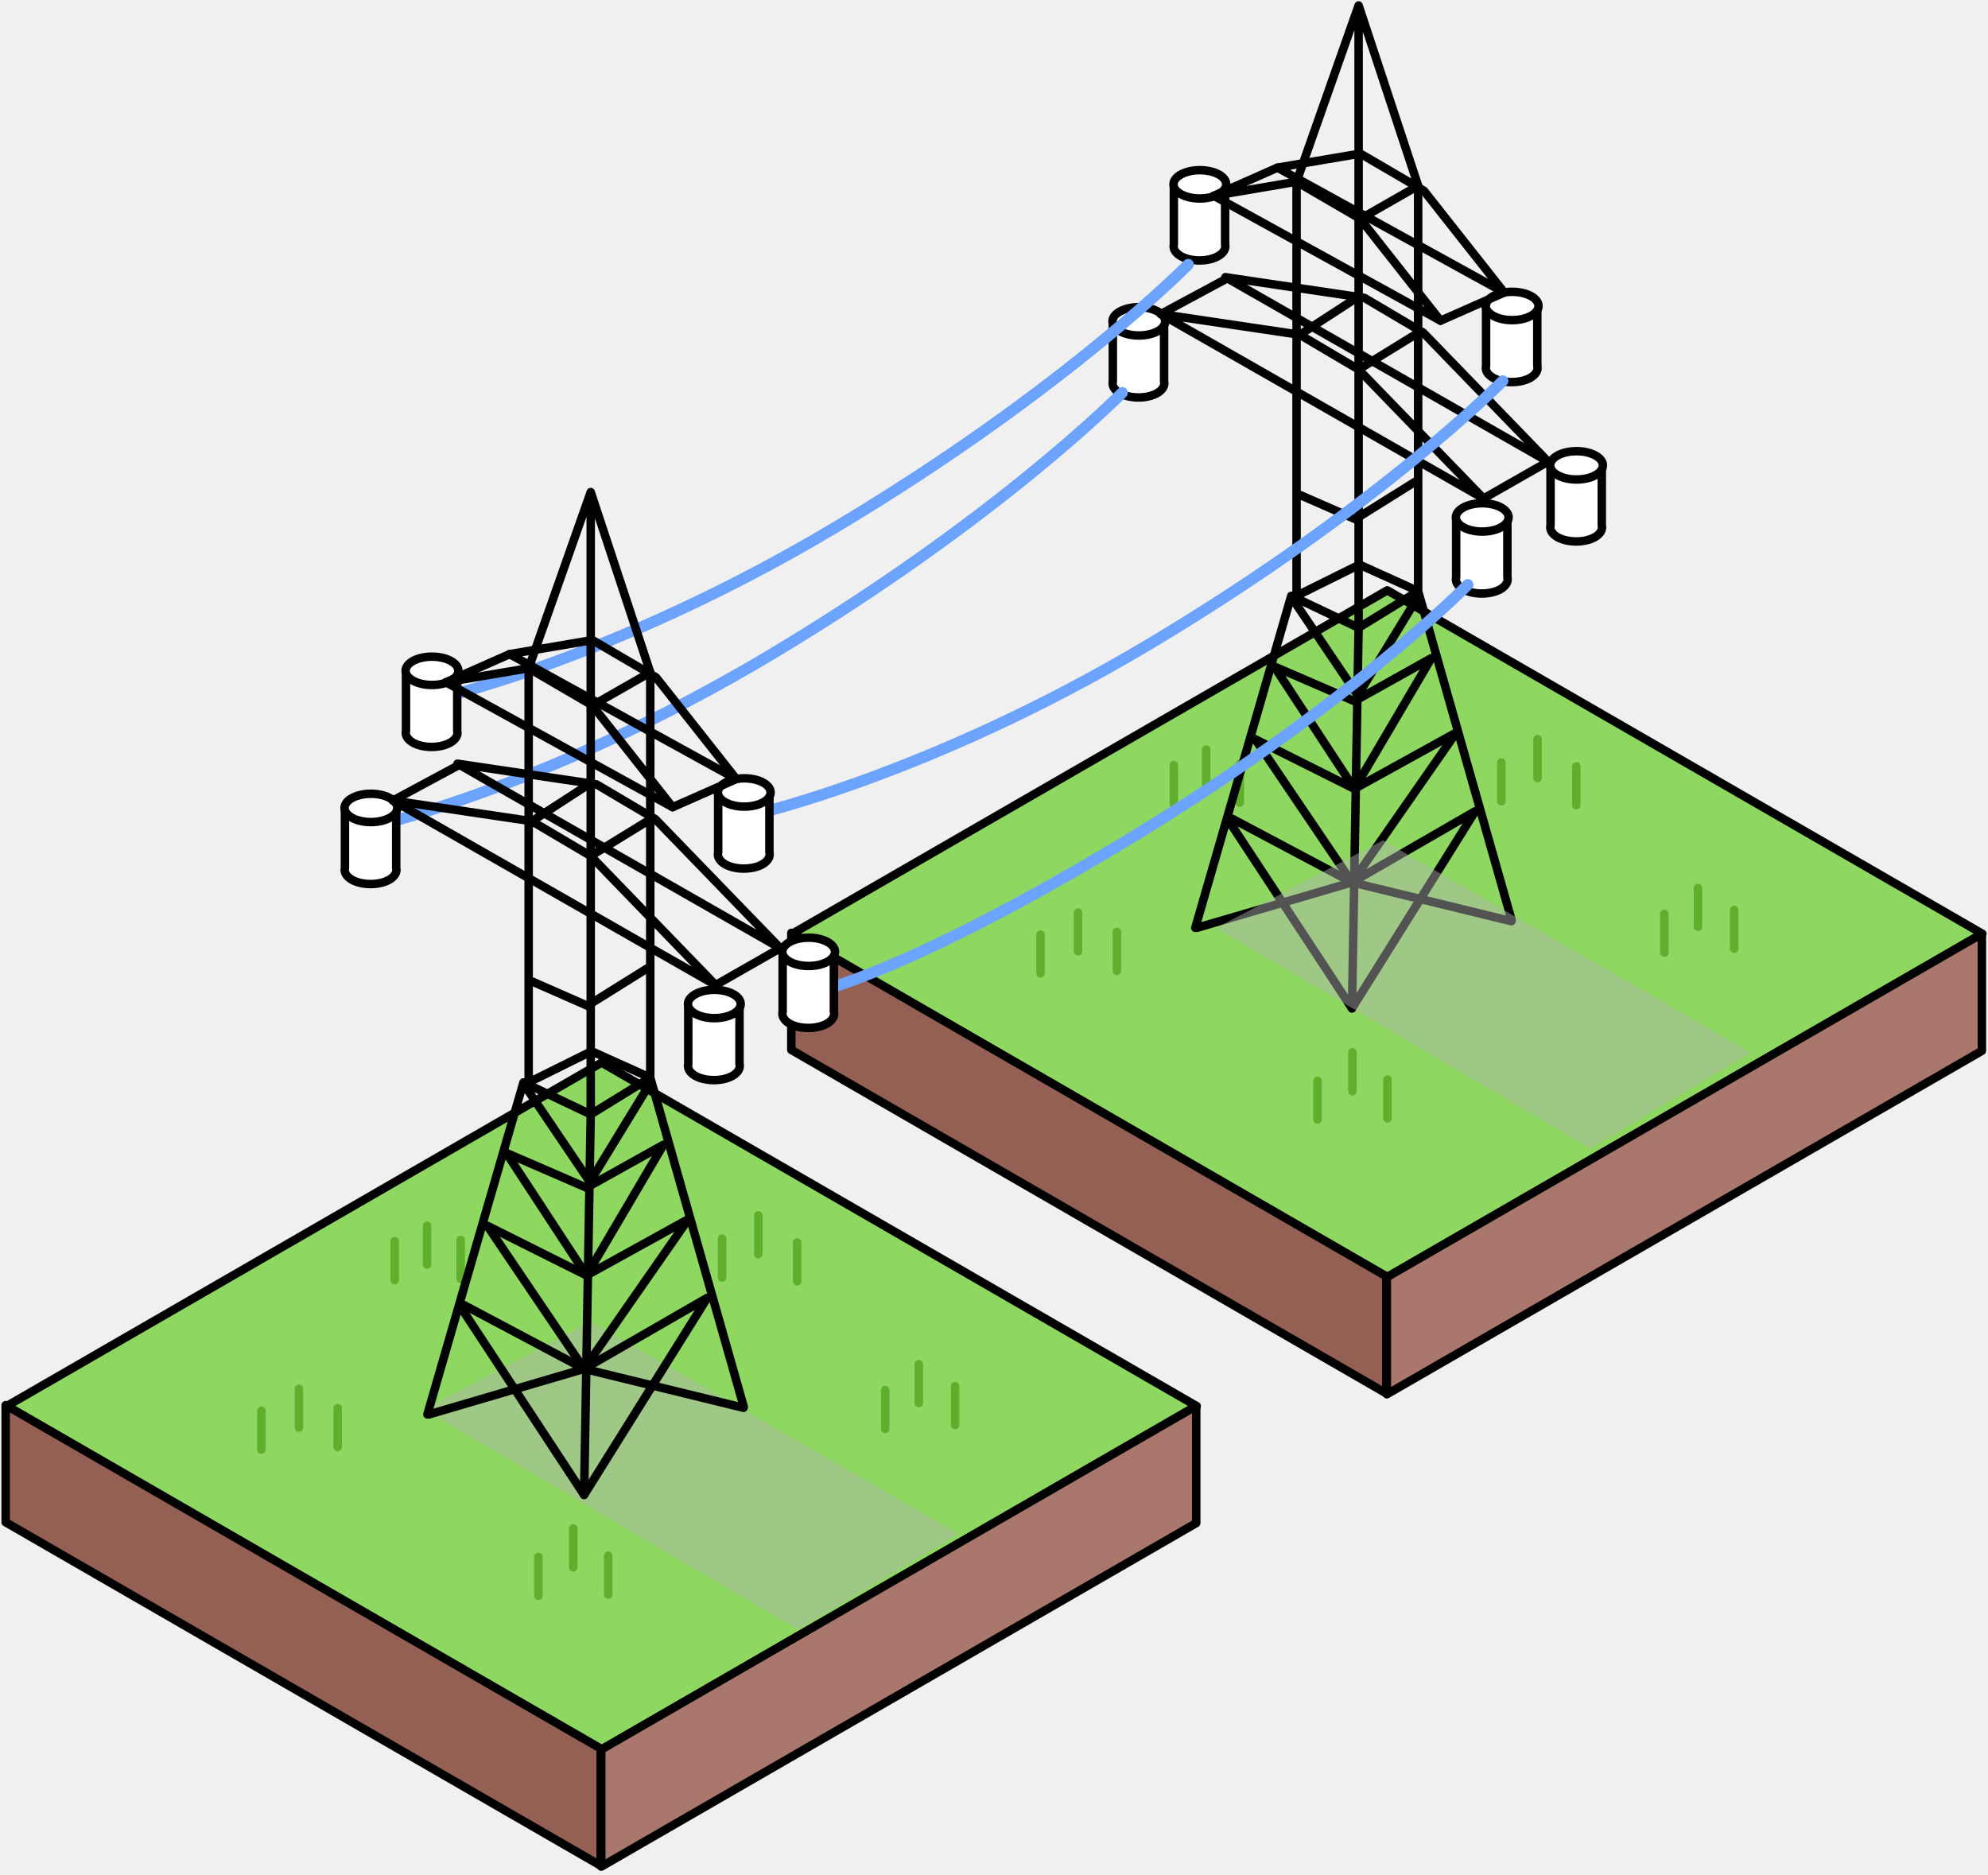
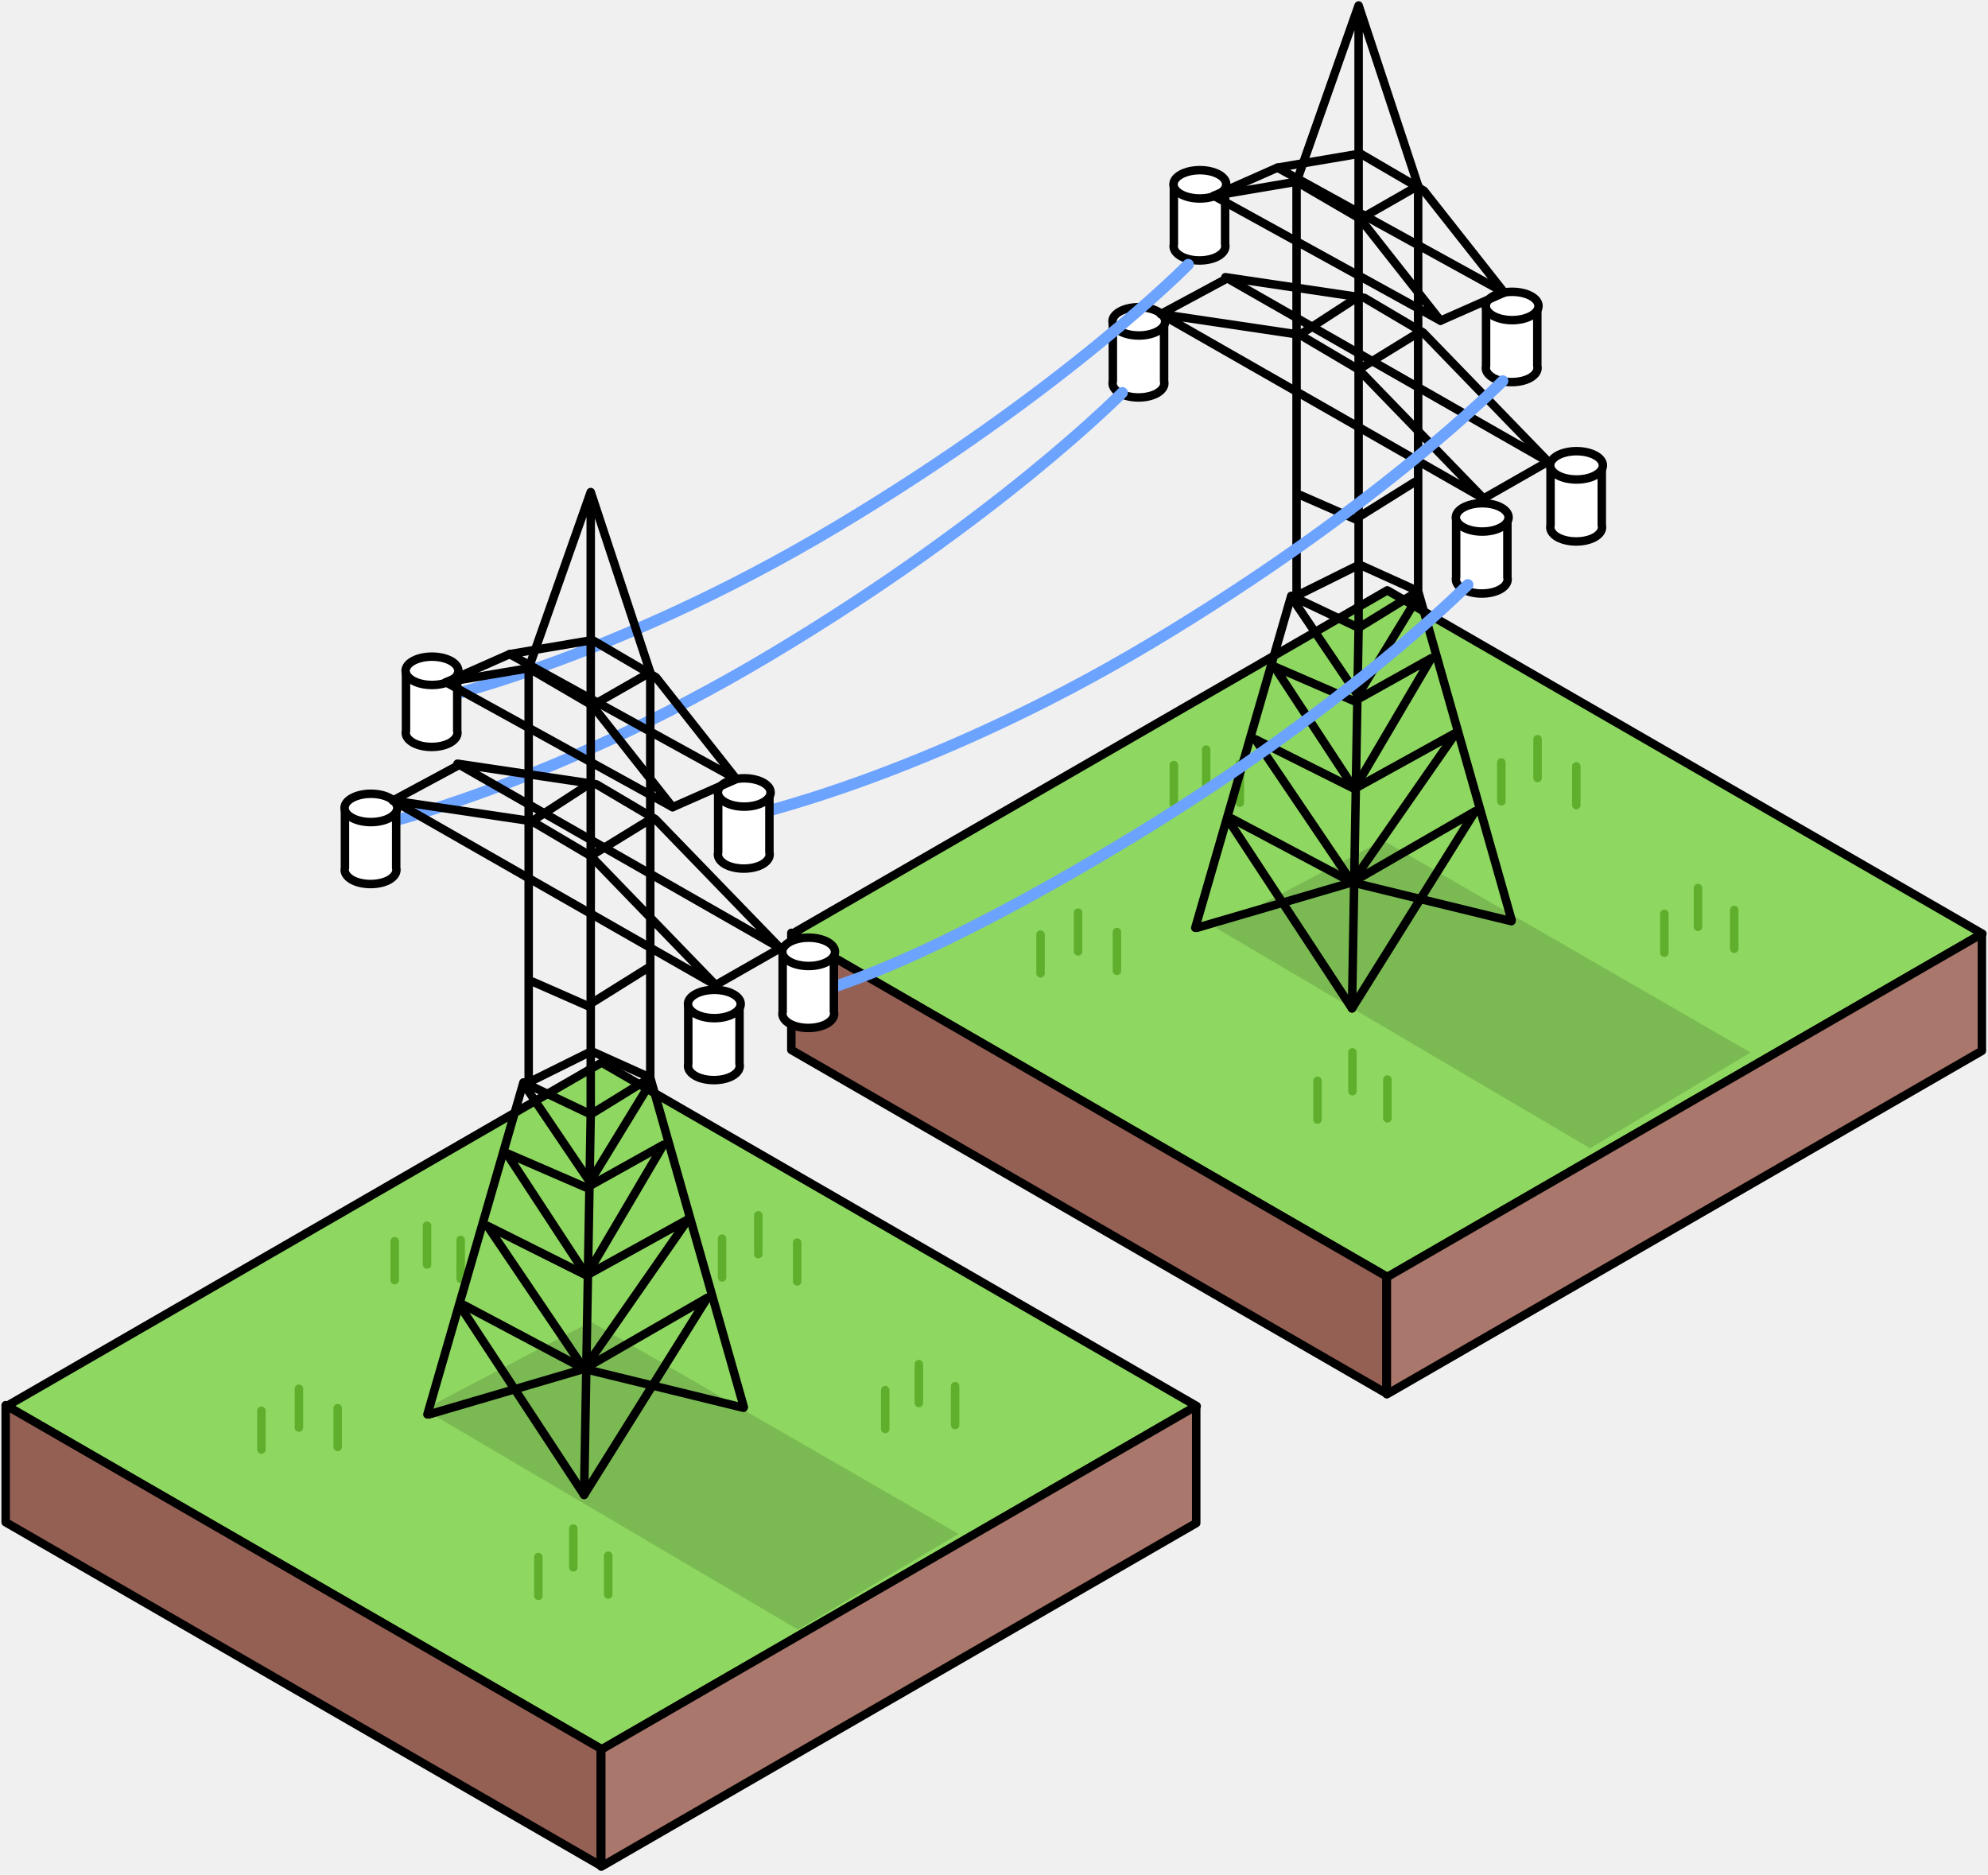
- <svg xmlns="http://www.w3.org/2000/svg" width="352" height="332" fill="none">
-   <path d="M106.544 309.789L1.183 248.978l105.344-60.827 105.362 60.827-105.345 60.811z" fill="#8ED760" stroke="#000" stroke-width="1.5" stroke-linecap="round" stroke-linejoin="round" />
-   <path d="M106.361 330.356L1 269.545v-20.732l105.361 60.811v20.732z" fill="#956054" stroke="#000" stroke-width="1.5" stroke-linecap="round" stroke-linejoin="round" />
-   <path d="M211.805 269.694L106.46 330.521v-20.732l105.345-60.827v20.732z" fill="#A9776B" stroke="#000" stroke-width="1.5" stroke-linecap="round" stroke-linejoin="round" />
-   <path d="M52.93 245.91v6.878m116.182-7.34v6.878M134.271 215.2v6.878m-74.479 27.263v6.877m21.774-36.663v6.877m-5.955-9.401v6.878m87.083 17.647v6.877m-5.955-2.291v6.877m-49.042 22.447v6.877m-6.187-11.693v6.878m-6.184-1.831v6.878m32.528-63.252v6.878m13.297-6.185v6.877m-94.87 22.91v6.877m23.606-36.895v6.878" stroke="#5FAE2C" stroke-width="1.5" stroke-linecap="round" stroke-linejoin="round" />
-   <path d="M245.639 226.152l-105.361-60.81 105.361-60.811 105.362 60.811-105.362 60.81z" fill="#8ED760" stroke="#000" stroke-width="1.5" stroke-linecap="round" stroke-linejoin="round" />
-   <path d="M245.474 246.736l-105.361-60.827v-20.732l105.361 60.827v20.732z" fill="#956054" stroke="#000" stroke-width="1.5" stroke-linecap="round" stroke-linejoin="round" />
-   <path d="M350.918 186.074l-105.361 60.81v-20.732l105.361-60.81v20.732z" fill="#A9776B" stroke="#000" stroke-width="1.5" stroke-linecap="round" stroke-linejoin="round" />
-   <path d="M190.887 161.598v6.861m116.181-7.322v6.861m-34.822-37.11v6.877m-74.482 27.264v6.878m21.759-36.665v6.878m-5.955-9.401v6.877m87.083 17.648v6.861m-5.956-2.293v6.878m-49.042 22.464v6.861m-6.186-11.677v6.878m-6.184-1.831v6.861m32.545-63.235v6.877m13.279-6.185v6.861m-94.869 22.926v6.861m23.605-36.878v6.877" stroke="#5FAE2C" stroke-width="1.5" stroke-linecap="round" stroke-linejoin="round" />
-   <path d="M282.329 95.147c-1.781.973-4.701.973-6.499 0-1.056-.594-1.485-1.385-1.287-2.144V82.332h9.073v10.671c.198.759-.231 1.55-1.287 2.144z" fill="#fff" stroke="#000" stroke-width="1.5" stroke-linecap="round" stroke-linejoin="round" />
-   <path d="M279.144 84.905c2.578 0 4.668-1.123 4.668-2.507 0-1.385-2.09-2.507-4.668-2.507-2.578 0-4.668 1.122-4.668 2.507 0 1.384 2.09 2.507 4.668 2.507zm-13.528 19.462c-1.782.973-4.702.973-6.5 0-1.055-.594-1.484-1.385-1.286-2.144V91.552h9.073v10.671c.197.759-.231 1.55-1.287 2.144z" fill="#fff" stroke="#000" stroke-width="1.5" stroke-linecap="round" stroke-linejoin="round" />
-   <path d="M262.449 94.124c2.578 0 4.668-1.122 4.668-2.507 0-1.384-2.09-2.507-4.668-2.507-2.579 0-4.669 1.123-4.669 2.507 0 1.385 2.09 2.507 4.669 2.507zM204.83 69.65c-1.782.972-4.702.972-6.5 0-1.056-.595-1.484-1.386-1.287-2.145V56.834h9.073v10.671c.198.759-.231 1.55-1.286 2.144z" fill="#fff" stroke="#000" stroke-width="1.5" stroke-linecap="round" stroke-linejoin="round" />
-   <path d="M201.645 59.407c2.578 0 4.668-1.123 4.668-2.507 0-1.385-2.09-2.507-4.668-2.507-2.578 0-4.668 1.122-4.668 2.507 0 1.384 2.09 2.507 4.668 2.507zm69.267 7.52c-1.781.974-4.701.974-6.499 0-1.056-.593-1.485-1.385-1.287-2.144v-10.67h9.073v10.67c.198.76-.231 1.55-1.287 2.144z" fill="#fff" stroke="#000" stroke-width="1.5" stroke-linecap="round" stroke-linejoin="round" />
-   <path d="M267.745 56.685c2.578 0 4.669-1.123 4.669-2.507 0-1.385-2.091-2.507-4.669-2.507-2.578 0-4.668 1.122-4.668 2.507 0 1.384 2.09 2.507 4.668 2.507zm-52.111-11.297c-1.781.973-4.701.973-6.499 0-1.056-.594-1.485-1.386-1.287-2.145v-10.67h9.073v10.67c.198.76-.231 1.55-1.287 2.145z" fill="#fff" stroke="#000" stroke-width="1.5" stroke-linecap="round" stroke-linejoin="round" />
-   <path d="M212.449 35.145c2.578 0 4.669-1.123 4.669-2.507 0-1.385-2.091-2.507-4.669-2.507-2.578 0-4.668 1.122-4.668 2.507 0 1.384 2.09 2.507 4.668 2.507z" fill="#fff" stroke="#000" stroke-width="1.5" stroke-linecap="round" stroke-linejoin="round" />
-   <path d="M239.387 178.553l1.171-67.391-11.927-5.657-16.991 58.782" stroke="#000" stroke-width="1.5" stroke-linecap="round" stroke-linejoin="round" />
-   <path d="M267.662 162.967L251.1 104.68V32.902L240.559.97l-10.987 31.205v73.329l11.135-5.525 10.393 4.7-10.541 6.482V2.439m-28.621 161.848l27.449-8.049 28.225 6.878" stroke="#000" stroke-width="1.5" stroke-linecap="round" stroke-linejoin="round" />
-   <path d="M257.847 129.717l-18.03 9.962-17.569-8.791 17.14 25.35 18.459-26.521z" stroke="#000" stroke-width="1.5" stroke-linecap="round" stroke-linejoin="round" />
-   <path d="M253.442 116.539l-13.625 7.62-14.204-6.152 14.204 21.672 13.625-23.14zm-47.904-60.927l57.143 32.657-22.122-22.843-10.409-6.152-24.612-3.662zm11.433-6.53l57.143 32.657-22.122-22.844-10.409-6.152-24.612-3.661zm-2.047-14.416l40.135 22.118-14.203-18.027-11.284-6.581-14.648 2.49zm11.268-4.981l40.152 22.117-14.22-18.027-11.266-6.58-14.666 2.49zm-8.2 116.294l21.395 32.574 21.825-34.916-21.825 12.601-21.247-11.282" stroke="#000" stroke-width="1.5" stroke-linecap="round" stroke-linejoin="round" />
-   <path d="M229.128 106.429l11.283 16.707 10.113-16.559m-9.668-67.82L251.1 32.9m11.581 55.37l11.284-6.45m-68.427-26.207l11.431-6.152m38.091 7.323l11.283-4.981m-51.419-17.137l11.267-4.98m3.958 29.588l9.238-6.004m1.172 12.156l10.244-6.3m-20.504 28.566l9.667 4.238 10.557-6.597" stroke="#000" stroke-width="1.5" stroke-linecap="round" stroke-linejoin="round" />
-   <path d="M215.317 164.319l66.233 39.006 28.406-16.955-65.077-37.571-29.562 15.52zM75.068 249.556l66.232 39.007 28.407-16.955-65.078-37.572-29.561 15.52z" fill="#B2B4B3" opacity=".46" />
-   <path d="M63.95 146.853s32.315-6.877 72.533-30.924c40.432-24.18 62.224-46.396 62.224-46.396M75.629 124.158s32.316-6.878 72.534-30.925c40.432-24.179 62.224-46.395 62.224-46.395m-79.067 97.936s32.316-6.877 72.534-30.924c40.432-24.18 62.223-46.396 62.223-46.396M141.631 176.409s15.82-2.408 56.038-26.472c40.432-24.179 62.223-46.395 62.223-46.395" stroke="#6CA3FF" stroke-width="2" stroke-linecap="round" stroke-linejoin="round" />
-   <path d="M146.365 181.29c-1.781.973-4.701.973-6.499 0-1.056-.594-1.485-1.386-1.287-2.144v-10.671h9.073v10.671c.198.758-.231 1.55-1.287 2.144z" fill="#fff" stroke="#000" stroke-width="1.5" stroke-linecap="round" stroke-linejoin="round" />
-   <path d="M143.18 171.048c2.578 0 4.669-1.122 4.669-2.507 0-1.384-2.091-2.507-4.669-2.507-2.578 0-4.668 1.123-4.668 2.507 0 1.385 2.09 2.507 4.668 2.507zm-13.528 19.479c-1.782.973-4.701.973-6.5 0-1.055-.594-1.484-1.385-1.286-2.144v-10.671h9.073v10.671c.198.759-.231 1.55-1.287 2.144z" fill="#fff" stroke="#000" stroke-width="1.5" stroke-linecap="round" stroke-linejoin="round" />
-   <path d="M126.485 180.284c2.578 0 4.668-1.122 4.668-2.507 0-1.384-2.09-2.506-4.668-2.506-2.578 0-4.669 1.122-4.669 2.506 0 1.385 2.091 2.507 4.669 2.507zm-57.622-24.475c-1.782.973-4.701.973-6.5 0-1.055-.593-1.484-1.385-1.286-2.144v-10.671h9.073v10.671c.197.759-.231 1.551-1.287 2.144z" fill="#fff" stroke="#000" stroke-width="1.5" stroke-linecap="round" stroke-linejoin="round" />
-   <path d="M65.678 145.567c2.578 0 4.668-1.123 4.668-2.507 0-1.385-2.09-2.507-4.668-2.507-2.579 0-4.669 1.122-4.669 2.507 0 1.384 2.09 2.507 4.669 2.507zm69.269 7.505c-1.782.973-4.702.973-6.5 0-1.055-.594-1.484-1.385-1.286-2.144v-10.671h9.073v10.671c.198.759-.231 1.55-1.287 2.144z" fill="#fff" stroke="#000" stroke-width="1.5" stroke-linecap="round" stroke-linejoin="round" />
-   <path d="M131.78 142.829c2.578 0 4.668-1.122 4.668-2.507 0-1.384-2.09-2.507-4.668-2.507-2.579 0-4.669 1.123-4.669 2.507 0 1.385 2.09 2.507 4.669 2.507zm-52.11-11.298c-1.781.973-4.7.973-6.499 0-1.056-.594-1.485-1.385-1.287-2.144v-10.671h9.073v10.671c.198.759-.23 1.55-1.286 2.144z" fill="#fff" stroke="#000" stroke-width="1.5" stroke-linecap="round" stroke-linejoin="round" />
-   <path d="M76.485 121.288c2.579 0 4.669-1.122 4.669-2.507 0-1.384-2.09-2.507-4.669-2.507-2.578 0-4.668 1.123-4.668 2.507 0 1.385 2.09 2.507 4.668 2.507z" fill="#fff" stroke="#000" stroke-width="1.5" stroke-linecap="round" stroke-linejoin="round" />
-   <path d="M103.423 264.697l1.171-67.375-11.91-5.657-17.008 58.782" stroke="#000" stroke-width="1.5" stroke-linecap="round" stroke-linejoin="round" />
-   <path d="M131.698 249.127l-16.562-58.303v-71.762l-10.541-31.931-10.987 31.189v73.345l11.135-5.525 10.393 4.684-10.541 6.498V88.582M75.974 250.447l27.449-8.065 28.225 6.894" stroke="#000" stroke-width="1.5" stroke-linecap="round" stroke-linejoin="round" />
-   <path d="M121.883 215.877l-18.03 9.962-17.569-8.791 17.14 25.334 18.459-26.505z" stroke="#000" stroke-width="1.5" stroke-linecap="round" stroke-linejoin="round" />
-   <path d="M117.479 202.699l-13.626 7.604-14.204-6.152 14.204 21.688 13.626-23.14zm-47.908-60.942l57.143 32.673-22.121-22.86-10.41-6.152-24.612-3.661zm11.433-6.531l57.143 32.656-22.121-22.843-10.409-6.152-24.613-3.661zM78.96 120.81l40.135 22.117-14.203-18.01-11.283-6.598-14.649 2.491zm11.284-4.982l40.135 22.118-14.22-18.011-11.267-6.597-14.648 2.49zm-8.216 116.311l21.395 32.558 21.825-34.9-21.825 12.584L82.176 231.1" stroke="#000" stroke-width="1.5" stroke-linecap="round" stroke-linejoin="round" />
-   <path d="M93.162 192.589l11.283 16.691 10.112-16.543m-9.667-67.82l10.244-5.855m11.581 55.367l11.283-6.449m-68.427-26.224l11.432-6.152m38.09 7.323l11.284-4.981M78.96 120.81l11.283-4.981m3.942 29.589l9.238-6.004m1.172 12.156l10.244-6.3m-20.507 28.565l9.667 4.255 10.557-6.597" stroke="#000" stroke-width="1.5" stroke-linecap="round" stroke-linejoin="round" />
+ <svg xmlns="http://www.w3.org/2000/svg" width="352" height="332" viewBox="0 0 352 332" fill="none">
+   <path d="M106.544 309.789L1.183 248.978L106.527 188.151L211.889 248.978L106.544 309.789Z" fill="#8ED760" stroke="black" stroke-width="1.5" stroke-linecap="round" stroke-linejoin="round" />
+   <path d="M106.361 330.356L1 269.545V248.813L106.361 309.624V330.356Z" fill="#956054" stroke="black" stroke-width="1.5" stroke-linecap="round" stroke-linejoin="round" />
+   <path d="M211.805 269.694L106.46 330.521V309.789L211.805 248.962V269.694Z" fill="#A9776B" stroke="black" stroke-width="1.5" stroke-linecap="round" stroke-linejoin="round" />
+   <path d="M52.93 245.91V252.788" stroke="#5FAE2C" stroke-width="1.5" stroke-linecap="round" stroke-linejoin="round" />
+   <path d="M169.112 245.448V252.326" stroke="#5FAE2C" stroke-width="1.5" stroke-linecap="round" stroke-linejoin="round" />
+   <path d="M134.271 215.2V222.078" stroke="#5FAE2C" stroke-width="1.5" stroke-linecap="round" stroke-linejoin="round" />
+   <path d="M59.792 249.341V256.218" stroke="#5FAE2C" stroke-width="1.5" stroke-linecap="round" stroke-linejoin="round" />
+   <path d="M81.566 219.555V226.432" stroke="#5FAE2C" stroke-width="1.5" stroke-linecap="round" stroke-linejoin="round" />
+   <path d="M75.611 217.031V223.909" stroke="#5FAE2C" stroke-width="1.5" stroke-linecap="round" stroke-linejoin="round" />
+   <path d="M162.694 241.556V248.433" stroke="#5FAE2C" stroke-width="1.5" stroke-linecap="round" stroke-linejoin="round" />
+   <path d="M156.739 246.142V253.019" stroke="#5FAE2C" stroke-width="1.5" stroke-linecap="round" stroke-linejoin="round" />
+   <path d="M107.697 275.466V282.343" stroke="#5FAE2C" stroke-width="1.5" stroke-linecap="round" stroke-linejoin="round" />
+   <path d="M101.51 270.65V277.528" stroke="#5FAE2C" stroke-width="1.5" stroke-linecap="round" stroke-linejoin="round" />
+   <path d="M95.326 275.697V282.575" stroke="#5FAE2C" stroke-width="1.5" stroke-linecap="round" stroke-linejoin="round" />
+   <path d="M127.854 219.323V226.201" stroke="#5FAE2C" stroke-width="1.5" stroke-linecap="round" stroke-linejoin="round" />
+   <path d="M141.151 220.016V226.893" stroke="#5FAE2C" stroke-width="1.5" stroke-linecap="round" stroke-linejoin="round" />
+   <path d="M46.281 249.803V256.68" stroke="#5FAE2C" stroke-width="1.5" stroke-linecap="round" stroke-linejoin="round" />
+   <path d="M69.887 219.785V226.663" stroke="#5FAE2C" stroke-width="1.5" stroke-linecap="round" stroke-linejoin="round" />
+   <path d="M245.639 226.152L140.278 165.342L245.639 104.531L351.001 165.342L245.639 226.152Z" fill="#8ED760" stroke="black" stroke-width="1.5" stroke-linecap="round" stroke-linejoin="round" />
+   <path d="M245.474 246.736L140.113 185.909V165.177L245.474 226.004V246.736Z" fill="#956054" stroke="black" stroke-width="1.5" stroke-linecap="round" stroke-linejoin="round" />
+   <path d="M350.918 186.074L245.557 246.884V226.152L350.918 165.342V186.074Z" fill="#A9776B" stroke="black" stroke-width="1.5" stroke-linecap="round" stroke-linejoin="round" />
+   <path d="M190.887 161.598V168.459" stroke="#5FAE2C" stroke-width="1.5" stroke-linecap="round" stroke-linejoin="round" />
+   <path d="M307.068 161.137V167.998" stroke="#5FAE2C" stroke-width="1.5" stroke-linecap="round" stroke-linejoin="round" />
+   <path d="M272.246 130.888V137.765" stroke="#5FAE2C" stroke-width="1.5" stroke-linecap="round" stroke-linejoin="round" />
+   <path d="M197.764 165.029V171.907" stroke="#5FAE2C" stroke-width="1.5" stroke-linecap="round" stroke-linejoin="round" />
+   <path d="M219.523 135.242V142.12" stroke="#5FAE2C" stroke-width="1.5" stroke-linecap="round" stroke-linejoin="round" />
+   <path d="M213.568 132.719V139.596" stroke="#5FAE2C" stroke-width="1.5" stroke-linecap="round" stroke-linejoin="round" />
+   <path d="M300.651 157.244V164.105" stroke="#5FAE2C" stroke-width="1.5" stroke-linecap="round" stroke-linejoin="round" />
+   <path d="M294.695 161.812V168.69" stroke="#5FAE2C" stroke-width="1.5" stroke-linecap="round" stroke-linejoin="round" />
+   <path d="M245.653 191.154V198.015" stroke="#5FAE2C" stroke-width="1.5" stroke-linecap="round" stroke-linejoin="round" />
+   <path d="M239.467 186.338V193.216" stroke="#5FAE2C" stroke-width="1.5" stroke-linecap="round" stroke-linejoin="round" />
+   <path d="M233.283 191.385V198.246" stroke="#5FAE2C" stroke-width="1.5" stroke-linecap="round" stroke-linejoin="round" />
+   <path d="M265.828 135.011V141.888" stroke="#5FAE2C" stroke-width="1.5" stroke-linecap="round" stroke-linejoin="round" />
+   <path d="M279.107 135.703V142.564" stroke="#5FAE2C" stroke-width="1.5" stroke-linecap="round" stroke-linejoin="round" />
+   <path d="M184.238 165.49V172.351" stroke="#5FAE2C" stroke-width="1.5" stroke-linecap="round" stroke-linejoin="round" />
+   <path d="M207.843 135.473V142.35" stroke="#5FAE2C" stroke-width="1.5" stroke-linecap="round" stroke-linejoin="round" />
+   <path d="M282.329 95.147C280.548 96.12 277.628 96.12 275.83 95.147C274.774 94.553 274.345 93.762 274.543 93.003V82.332H283.616V93.003C283.814 93.762 283.385 94.553 282.329 95.147Z" fill="white" stroke="black" stroke-width="1.5" stroke-linecap="round" stroke-linejoin="round" />
+   <path d="M279.144 84.905C281.722 84.905 283.812 83.782 283.812 82.398C283.812 81.013 281.722 79.891 279.144 79.891C276.566 79.891 274.476 81.013 274.476 82.398C274.476 83.782 276.566 84.905 279.144 84.905Z" fill="white" stroke="black" stroke-width="1.5" stroke-linecap="round" stroke-linejoin="round" />
+   <path d="M265.616 104.367C263.834 105.34 260.914 105.34 259.116 104.367C258.061 103.773 257.632 102.982 257.83 102.223V91.552H266.903V102.223C267.1 102.982 266.672 103.773 265.616 104.367Z" fill="white" stroke="black" stroke-width="1.5" stroke-linecap="round" stroke-linejoin="round" />
+   <path d="M262.449 94.124C265.027 94.124 267.117 93.002 267.117 91.617C267.117 90.233 265.027 89.11 262.449 89.11C259.87 89.11 257.78 90.233 257.78 91.617C257.78 93.002 259.87 94.124 262.449 94.124Z" fill="white" stroke="black" stroke-width="1.5" stroke-linecap="round" stroke-linejoin="round" />
+   <path d="M204.83 69.649C203.048 70.622 200.128 70.622 198.33 69.649C197.274 69.055 196.846 68.264 197.043 67.505V56.834H206.116V67.505C206.314 68.264 205.885 69.055 204.83 69.649Z" fill="white" stroke="black" stroke-width="1.5" stroke-linecap="round" stroke-linejoin="round" />
+   <path d="M201.645 59.407C204.223 59.407 206.313 58.284 206.313 56.9C206.313 55.515 204.223 54.393 201.645 54.393C199.067 54.393 196.977 55.515 196.977 56.9C196.977 58.284 199.067 59.407 201.645 59.407Z" fill="white" stroke="black" stroke-width="1.5" stroke-linecap="round" stroke-linejoin="round" />
+   <path d="M270.912 66.927C269.131 67.901 266.211 67.901 264.413 66.927C263.357 66.334 262.928 65.542 263.126 64.783V54.112H272.199V64.783C272.397 65.542 271.968 66.334 270.912 66.927Z" fill="white" stroke="black" stroke-width="1.5" stroke-linecap="round" stroke-linejoin="round" />
+   <path d="M267.745 56.685C270.323 56.685 272.414 55.562 272.414 54.178C272.414 52.793 270.323 51.671 267.745 51.671C265.167 51.671 263.077 52.793 263.077 54.178C263.077 55.562 265.167 56.685 267.745 56.685Z" fill="white" stroke="black" stroke-width="1.5" stroke-linecap="round" stroke-linejoin="round" />
+   <path d="M215.634 45.388C213.853 46.361 210.933 46.361 209.135 45.388C208.079 44.794 207.65 44.002 207.848 43.243V32.572H216.921V43.243C217.119 44.002 216.69 44.794 215.634 45.388Z" fill="white" stroke="black" stroke-width="1.5" stroke-linecap="round" stroke-linejoin="round" />
+   <path d="M212.449 35.145C215.027 35.145 217.118 34.022 217.118 32.638C217.118 31.253 215.027 30.131 212.449 30.131C209.871 30.131 207.781 31.253 207.781 32.638C207.781 34.022 209.871 35.145 212.449 35.145Z" fill="white" stroke="black" stroke-width="1.5" stroke-linecap="round" stroke-linejoin="round" />
+   <path d="M239.387 178.553L240.558 111.162L228.631 105.505L211.64 164.287" stroke="black" stroke-width="1.5" stroke-linecap="round" stroke-linejoin="round" />
+   <path d="M267.662 162.967L251.1 104.68V32.902L240.559 0.971L229.572 32.176V105.505L240.707 99.98L251.1 104.68L240.559 111.162V2.439" stroke="black" stroke-width="1.5" stroke-linecap="round" stroke-linejoin="round" />
+   <path d="M211.938 164.287L239.387 156.238L267.612 163.116" stroke="black" stroke-width="1.5" stroke-linecap="round" stroke-linejoin="round" />
+   <path d="M257.847 129.717L239.817 139.679L222.248 130.888L239.388 156.238L257.847 129.717Z" stroke="black" stroke-width="1.5" stroke-linecap="round" stroke-linejoin="round" />
+   <path d="M253.442 116.539L239.817 124.159L225.613 118.007L239.817 139.679L253.442 116.539Z" stroke="black" stroke-width="1.5" stroke-linecap="round" stroke-linejoin="round" />
+   <path d="M205.538 55.612L262.681 88.269L240.559 65.426L230.15 59.274L205.538 55.612Z" stroke="black" stroke-width="1.5" stroke-linecap="round" stroke-linejoin="round" />
+   <path d="M216.971 49.082L274.114 81.739L251.992 58.895L241.583 52.743L216.971 49.082Z" stroke="black" stroke-width="1.5" stroke-linecap="round" stroke-linejoin="round" />
+   <path d="M214.924 34.666L255.059 56.784L240.856 38.757L229.572 32.176L214.924 34.666Z" stroke="black" stroke-width="1.5" stroke-linecap="round" stroke-linejoin="round" />
+   <path d="M226.192 29.685L266.344 51.802L252.124 33.775L240.858 27.194L226.192 29.685Z" stroke="black" stroke-width="1.5" stroke-linecap="round" stroke-linejoin="round" />
+   <path d="M217.992 145.979L239.387 178.553L261.212 143.637L239.387 156.238L218.14 144.956" stroke="black" stroke-width="1.5" stroke-linecap="round" stroke-linejoin="round" />
+   <path d="M229.128 106.429L240.411 123.136L250.524 106.577" stroke="black" stroke-width="1.5" stroke-linecap="round" stroke-linejoin="round" />
+   <path d="M240.856 38.757L251.1 32.901" stroke="black" stroke-width="1.5" stroke-linecap="round" stroke-linejoin="round" />
+   <path d="M262.681 88.269L273.965 81.82" stroke="black" stroke-width="1.5" stroke-linecap="round" stroke-linejoin="round" />
+   <path d="M205.538 55.613L216.969 49.461" stroke="black" stroke-width="1.5" stroke-linecap="round" stroke-linejoin="round" />
+   <path d="M255.06 56.784L266.343 51.803" stroke="black" stroke-width="1.5" stroke-linecap="round" stroke-linejoin="round" />
+   <path d="M214.924 34.666L226.191 29.686" stroke="black" stroke-width="1.5" stroke-linecap="round" stroke-linejoin="round" />
+   <path d="M230.149 59.274L239.387 53.27" stroke="black" stroke-width="1.5" stroke-linecap="round" stroke-linejoin="round" />
+   <path d="M240.559 65.426L250.803 59.126" stroke="black" stroke-width="1.5" stroke-linecap="round" stroke-linejoin="round" />
+   <path d="M230.299 87.692L239.966 91.93L250.523 85.333" stroke="black" stroke-width="1.5" stroke-linecap="round" stroke-linejoin="round" />
+   <g style="mix-blend-mode:multiply" opacity="0.46">
+     <path d="M215.317 164.319L281.55 203.325L309.956 186.37L244.879 148.799L215.317 164.319Z" fill="#B2B4B3" />
+   </g>
+   <g style="mix-blend-mode:multiply" opacity="0.46">
+     <path d="M75.068 249.556L141.3 288.563L169.707 271.608L104.629 234.036L75.068 249.556Z" fill="#B2B4B3" />
+   </g>
+   <path d="M63.949 146.853C63.949 146.853 96.265 139.976 136.483 115.929C176.915 91.75 198.707 69.533 198.707 69.533" stroke="#6CA3FF" stroke-width="2" stroke-linecap="round" stroke-linejoin="round" />
+   <path d="M75.629 124.158C75.629 124.158 107.945 117.28 148.163 93.233C188.595 69.054 210.387 46.838 210.387 46.838" stroke="#6CA3FF" stroke-width="2" stroke-linecap="round" stroke-linejoin="round" />
+   <path d="M131.32 144.774C131.32 144.774 163.636 137.897 203.854 113.85C244.286 89.671 266.077 67.454 266.077 67.454" stroke="#6CA3FF" stroke-width="2" stroke-linecap="round" stroke-linejoin="round" />
+   <path d="M141.631 176.409C141.631 176.409 157.451 174.001 197.669 149.937C238.101 125.758 259.892 103.542 259.892 103.542" stroke="#6CA3FF" stroke-width="2" stroke-linecap="round" stroke-linejoin="round" />
+   <path d="M146.365 181.29C144.584 182.263 141.664 182.263 139.866 181.29C138.81 180.696 138.381 179.904 138.579 179.146V168.475H147.652V179.146C147.85 179.904 147.421 180.696 146.365 181.29Z" fill="white" stroke="black" stroke-width="1.5" stroke-linecap="round" stroke-linejoin="round" />
+   <path d="M143.18 171.048C145.758 171.048 147.849 169.926 147.849 168.541C147.849 167.157 145.758 166.034 143.18 166.034C140.602 166.034 138.512 167.157 138.512 168.541C138.512 169.926 140.602 171.048 143.18 171.048Z" fill="white" stroke="black" stroke-width="1.5" stroke-linecap="round" stroke-linejoin="round" />
+   <path d="M129.652 190.527C127.87 191.5 124.951 191.5 123.152 190.527C122.097 189.933 121.668 189.142 121.866 188.383V177.712H130.939V188.383C131.137 189.142 130.708 189.933 129.652 190.527Z" fill="white" stroke="black" stroke-width="1.5" stroke-linecap="round" stroke-linejoin="round" />
+   <path d="M126.485 180.284C129.063 180.284 131.153 179.162 131.153 177.777C131.153 176.393 129.063 175.271 126.485 175.271C123.907 175.271 121.816 176.393 121.816 177.777C121.816 179.162 123.907 180.284 126.485 180.284Z" fill="white" stroke="black" stroke-width="1.5" stroke-linecap="round" stroke-linejoin="round" />
+   <path d="M68.863 155.809C67.081 156.782 64.162 156.782 62.363 155.809C61.308 155.216 60.879 154.424 61.077 153.665V142.994H70.15V153.665C70.347 154.424 69.919 155.216 68.863 155.809Z" fill="white" stroke="black" stroke-width="1.5" stroke-linecap="round" stroke-linejoin="round" />
+   <path d="M65.678 145.567C68.256 145.567 70.346 144.444 70.346 143.06C70.346 141.675 68.256 140.553 65.678 140.553C63.099 140.553 61.009 141.675 61.009 143.06C61.009 144.444 63.099 145.567 65.678 145.567Z" fill="white" stroke="black" stroke-width="1.5" stroke-linecap="round" stroke-linejoin="round" />
+   <path d="M134.947 153.072C133.165 154.045 130.245 154.045 128.447 153.072C127.392 152.478 126.963 151.687 127.161 150.928V140.257H136.234V150.928C136.432 151.687 136.003 152.478 134.947 153.072Z" fill="white" stroke="black" stroke-width="1.5" stroke-linecap="round" stroke-linejoin="round" />
+   <path d="M131.78 142.829C134.358 142.829 136.448 141.707 136.448 140.322C136.448 138.938 134.358 137.815 131.78 137.815C129.201 137.815 127.111 138.938 127.111 140.322C127.111 141.707 129.201 142.829 131.78 142.829Z" fill="white" stroke="black" stroke-width="1.5" stroke-linecap="round" stroke-linejoin="round" />
+   <path d="M79.671 131.531C77.889 132.504 74.969 132.504 73.171 131.531C72.115 130.937 71.686 130.146 71.884 129.387V118.716H80.957V129.387C81.155 130.146 80.726 130.937 79.671 131.531Z" fill="white" stroke="black" stroke-width="1.5" stroke-linecap="round" stroke-linejoin="round" />
+   <path d="M76.485 121.288C79.064 121.288 81.154 120.166 81.154 118.781C81.154 117.397 79.064 116.274 76.485 116.274C73.907 116.274 71.817 117.397 71.817 118.781C71.817 120.166 73.907 121.288 76.485 121.288Z" fill="white" stroke="black" stroke-width="1.5" stroke-linecap="round" stroke-linejoin="round" />
+   <path d="M103.423 264.697L104.594 197.322L92.684 191.665L75.676 250.447" stroke="black" stroke-width="1.5" stroke-linecap="round" stroke-linejoin="round" />
+   <path d="M131.698 249.127L115.136 190.824V119.062L104.595 87.131L93.608 118.32V191.665L104.743 186.14L115.136 190.824L104.595 197.322V88.582" stroke="black" stroke-width="1.5" stroke-linecap="round" stroke-linejoin="round" />
+   <path d="M75.974 250.447L103.423 242.382L131.648 249.276" stroke="black" stroke-width="1.5" stroke-linecap="round" stroke-linejoin="round" />
+   <path d="M121.883 215.877L103.853 225.839L86.284 217.048L103.424 242.382L121.883 215.877Z" stroke="black" stroke-width="1.5" stroke-linecap="round" stroke-linejoin="round" />
+   <path d="M117.479 202.699L103.853 210.303L89.649 204.151L103.853 225.839L117.479 202.699Z" stroke="black" stroke-width="1.5" stroke-linecap="round" stroke-linejoin="round" />
+   <path d="M69.571 141.757L126.714 174.43L104.593 151.57L94.184 145.418L69.571 141.757Z" stroke="black" stroke-width="1.5" stroke-linecap="round" stroke-linejoin="round" />
+   <path d="M81.004 135.226L138.147 167.882L116.026 145.039L105.617 138.887L81.004 135.226Z" stroke="black" stroke-width="1.5" stroke-linecap="round" stroke-linejoin="round" />
+   <path d="M78.96 120.81L119.095 142.927L104.892 124.917L93.609 118.319L78.96 120.81Z" stroke="black" stroke-width="1.5" stroke-linecap="round" stroke-linejoin="round" />
+   <path d="M90.244 115.828L130.379 137.946L116.159 119.935L104.892 113.338L90.244 115.828Z" stroke="black" stroke-width="1.5" stroke-linecap="round" stroke-linejoin="round" />
+   <path d="M82.028 232.139L103.423 264.697L125.248 229.797L103.423 242.381L82.176 231.1" stroke="black" stroke-width="1.5" stroke-linecap="round" stroke-linejoin="round" />
+   <path d="M93.162 192.589L104.445 209.28L114.557 192.737" stroke="black" stroke-width="1.5" stroke-linecap="round" stroke-linejoin="round" />
+   <path d="M104.89 124.917L115.134 119.062" stroke="black" stroke-width="1.5" stroke-linecap="round" stroke-linejoin="round" />
+   <path d="M126.715 174.429L137.998 167.98" stroke="black" stroke-width="1.5" stroke-linecap="round" stroke-linejoin="round" />
+   <path d="M69.571 141.756L81.003 135.604" stroke="black" stroke-width="1.5" stroke-linecap="round" stroke-linejoin="round" />
+   <path d="M119.093 142.927L130.377 137.946" stroke="black" stroke-width="1.5" stroke-linecap="round" stroke-linejoin="round" />
+   <path d="M78.96 120.81L90.243 115.829" stroke="black" stroke-width="1.5" stroke-linecap="round" stroke-linejoin="round" />
+   <path d="M94.185 145.418L103.423 139.414" stroke="black" stroke-width="1.5" stroke-linecap="round" stroke-linejoin="round" />
+   <path d="M104.595 151.57L114.839 145.27" stroke="black" stroke-width="1.5" stroke-linecap="round" stroke-linejoin="round" />
+   <path d="M94.332 173.835L103.999 178.09L114.556 171.493" stroke="black" stroke-width="1.5" stroke-linecap="round" stroke-linejoin="round" />
</svg>
